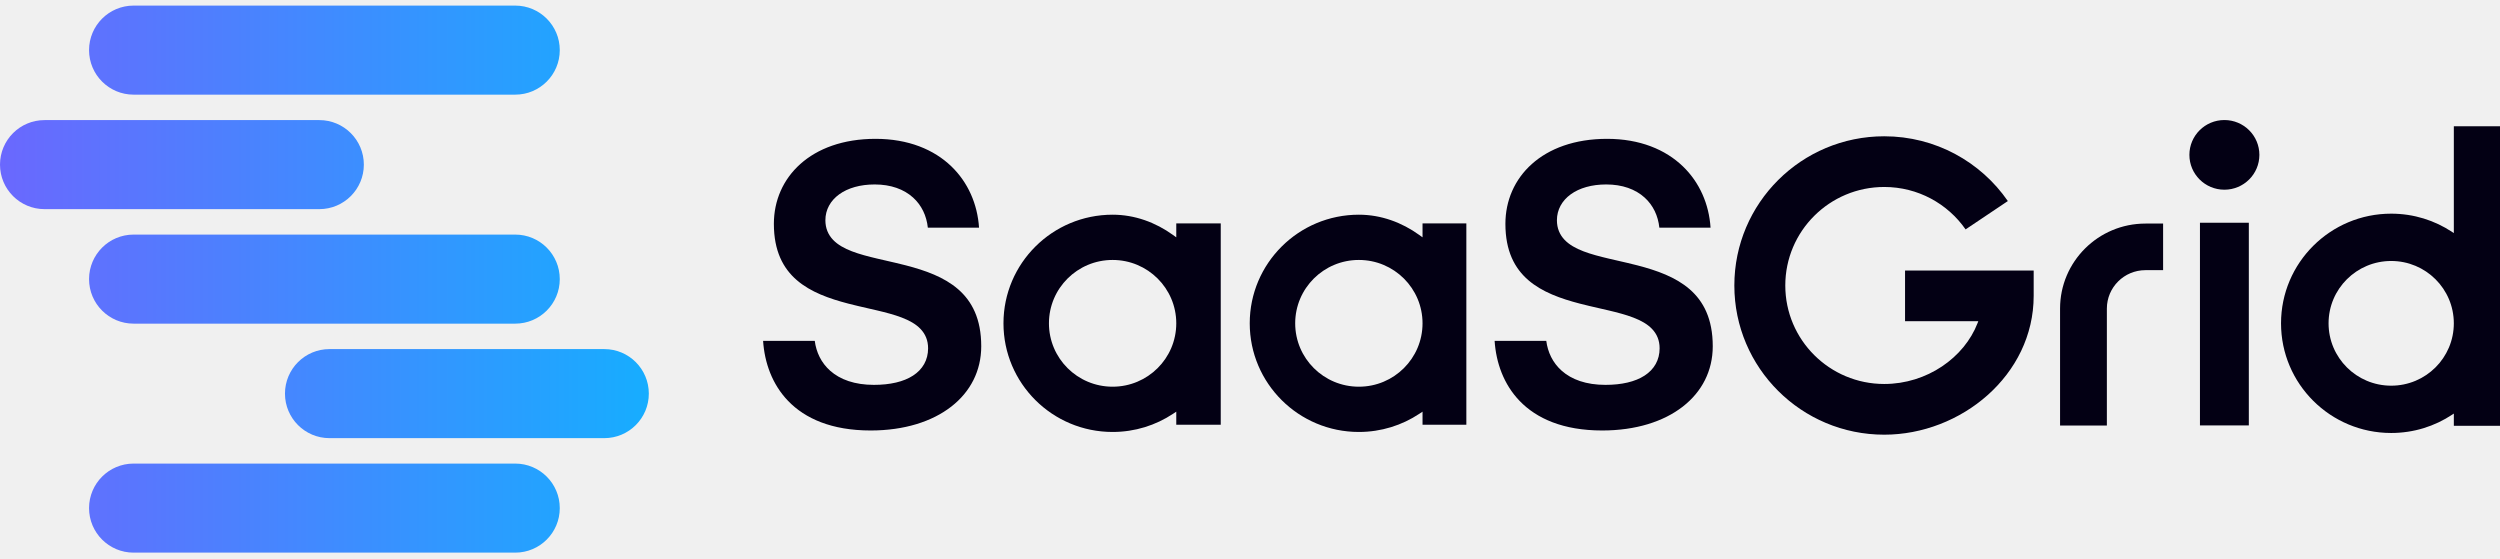
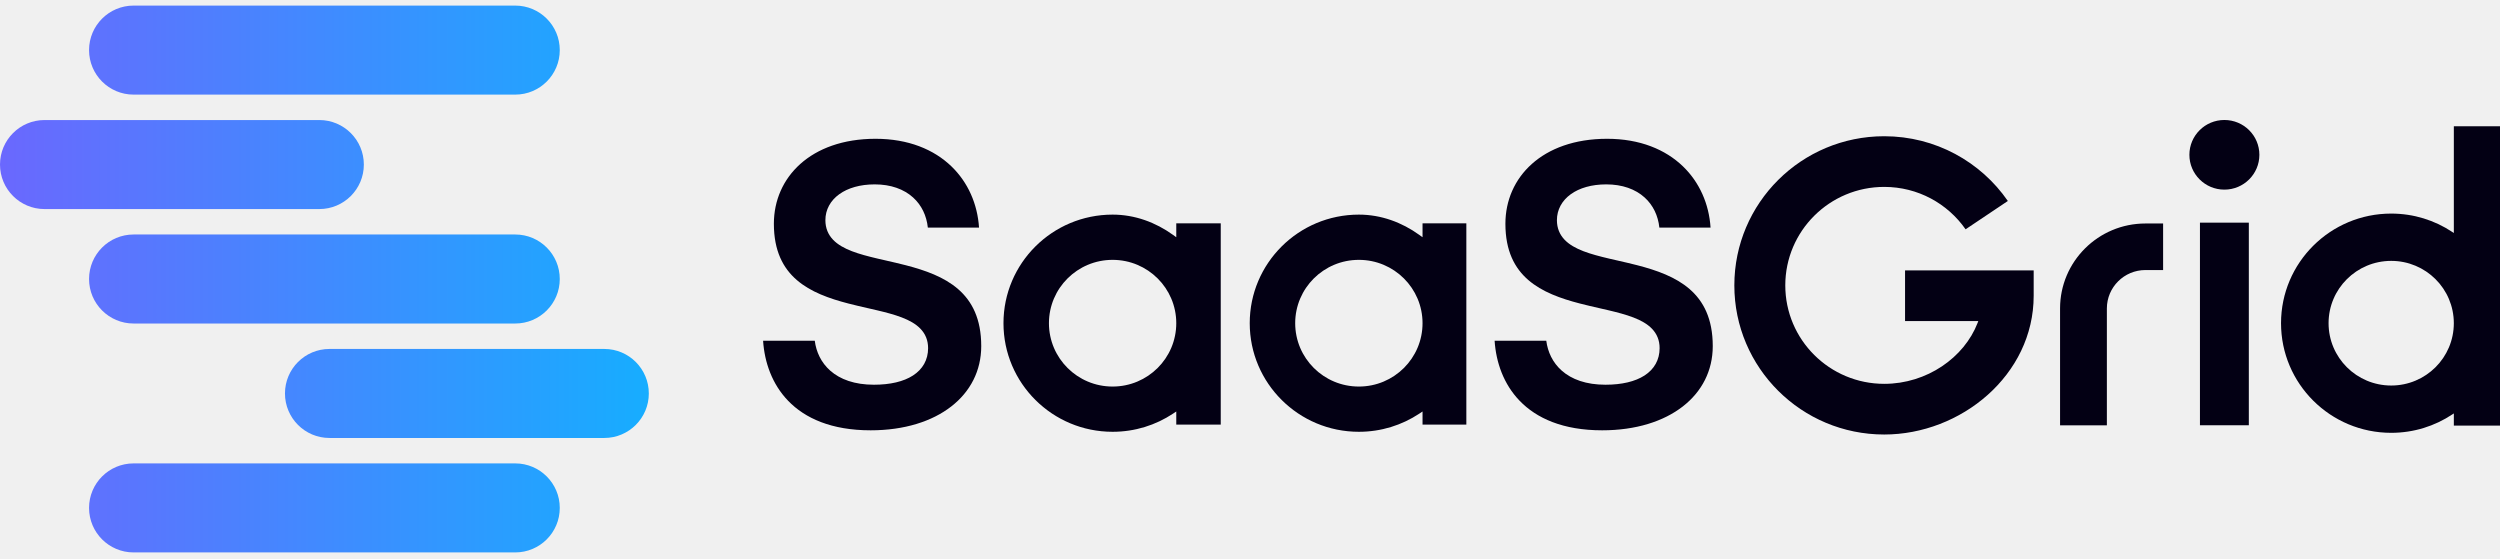
- <svg xmlns="http://www.w3.org/2000/svg" width="206" height="46" viewBox="0 0 206 46" fill="none">
-   <path d="M11.007 0.461C8.981 0.461 7.338 2.104 7.338 4.13C7.338 6.156 8.981 7.799 11.007 7.799H42.456C44.482 7.799 46.125 6.156 46.125 4.13C46.125 2.104 44.482 0.461 42.456 0.461H11.007Z" fill="url(#paint0_linear_558_9828)" />
-   <path d="M7.338 22.999C7.338 20.973 8.981 19.33 11.007 19.33H42.456C44.482 19.33 46.125 20.973 46.125 22.999C46.125 25.026 44.482 26.668 42.456 26.668H11.007C8.981 26.668 7.338 25.026 7.338 22.999Z" fill="url(#paint1_linear_558_9828)" />
-   <path d="M7.338 41.868C7.338 39.842 8.981 38.199 11.007 38.199H42.456C44.482 38.199 46.125 39.842 46.125 41.868C46.125 43.895 44.482 45.537 42.456 45.537H11.007C8.981 45.537 7.338 43.895 7.338 41.868Z" fill="url(#paint2_linear_558_9828)" />
-   <path d="M3.669 9.896C1.643 9.896 0 11.538 0 13.565C0 15.591 1.643 17.233 3.669 17.233H26.312C28.338 17.233 29.981 15.591 29.981 13.565C29.981 11.538 28.338 9.896 26.312 9.896H3.669Z" fill="url(#paint3_linear_558_9828)" />
-   <path d="M23.482 32.434C23.482 30.407 25.124 28.765 27.151 28.765H49.794C51.82 28.765 53.463 30.407 53.463 32.434C53.463 34.46 51.82 36.103 49.794 36.103H27.151C25.124 36.103 23.482 34.46 23.482 32.434Z" fill="url(#paint4_linear_558_9828)" />
-   <path fill-rule="evenodd" clip-rule="evenodd" d="M82.686 26.642C82.686 21.699 86.712 17.691 91.679 17.691C93.515 17.691 95.227 18.332 96.655 19.361L96.925 19.556V18.408H100.589V35H96.925V33.92L96.66 34.096C95.234 35.042 93.521 35.594 91.679 35.594C86.712 35.594 82.686 31.586 82.686 26.642ZM91.679 21.42C88.781 21.42 86.433 23.758 86.433 26.642C86.433 29.526 88.781 31.864 91.679 31.864C94.576 31.864 96.925 29.526 96.925 26.642C96.925 23.758 94.576 21.42 91.679 21.42Z" fill="#030014" />
-   <path fill-rule="evenodd" clip-rule="evenodd" d="M102.978 26.642C102.978 21.699 107.004 17.691 111.97 17.691C113.807 17.691 115.518 18.332 116.947 19.361L117.217 19.556V18.408H120.827V35H117.217V33.92L116.952 34.096C115.526 35.042 113.813 35.594 111.97 35.594C107.004 35.594 102.978 31.586 102.978 26.642ZM111.97 21.42C109.073 21.42 106.724 23.758 106.724 26.642C106.724 29.526 109.073 31.864 111.97 31.864C114.868 31.864 117.217 29.526 117.217 26.642C117.217 23.758 114.868 21.42 111.97 21.42Z" fill="#030014" />
-   <path fill-rule="evenodd" clip-rule="evenodd" d="M202.196 19.206V10.406H206V35.085H202.196V34.078L202.063 34.166C200.624 35.121 198.895 35.678 197.035 35.678C192.021 35.678 187.957 31.633 187.957 26.642C187.957 21.652 192.021 17.606 197.035 17.606C198.895 17.606 200.624 18.163 202.063 19.118L202.196 19.206ZM197.035 21.505C194.184 21.505 191.874 23.805 191.874 26.642C191.874 29.48 194.184 31.78 197.035 31.78C199.885 31.78 202.195 29.48 202.195 26.642C202.195 23.805 199.885 21.505 197.035 21.505Z" fill="#030014" />
-   <path d="M186.173 12.761C186.173 14.347 184.882 15.632 183.289 15.632C181.697 15.632 180.406 14.347 180.406 12.761C180.406 11.176 181.697 9.891 183.289 9.891C184.882 9.891 186.173 11.176 186.173 12.761Z" fill="#030014" />
-   <path d="M181.276 35.054V18.354H185.303V35.054H181.276Z" fill="#030014" />
-   <path d="M169.749 25.427C169.749 21.559 172.899 18.422 176.786 18.422H178.24V22.261H176.786C175.03 22.261 173.606 23.678 173.606 25.427V35.064H169.749V25.427Z" fill="#030014" />
-   <path d="M142.91 23.524C142.91 16.734 148.439 11.23 155.261 11.23C159.491 11.23 163.223 13.348 165.446 16.567L161.965 18.902C160.489 16.785 158.036 15.407 155.261 15.407C150.759 15.407 147.108 19.04 147.108 23.524C147.108 28.007 150.759 31.64 155.261 31.64C158.791 31.64 161.858 29.458 162.952 26.623L163.012 26.467H156.976V22.29H167.575V24.378C167.575 30.932 161.567 35.818 155.261 35.818C148.439 35.818 142.91 30.313 142.91 23.524Z" fill="#030014" />
-   <path d="M126.224 13.515C127.642 12.246 129.736 11.44 132.421 11.44C135.132 11.44 137.231 12.325 138.669 13.707C140.039 15.025 140.823 16.811 140.95 18.761H136.731C136.627 17.775 136.215 16.912 135.518 16.28C134.758 15.591 133.681 15.199 132.354 15.199C131.156 15.199 130.148 15.492 129.432 16.01C128.71 16.532 128.29 17.28 128.29 18.146C128.29 18.81 128.519 19.339 128.92 19.761C129.313 20.174 129.859 20.471 130.479 20.709C131.1 20.947 131.819 21.134 132.572 21.311C132.817 21.369 133.065 21.426 133.315 21.483C133.843 21.604 134.383 21.727 134.924 21.867C136.521 22.281 138.071 22.83 139.223 23.829C140.359 24.814 141.131 26.261 141.131 28.532C141.131 30.555 140.239 32.279 138.662 33.505C137.08 34.735 134.797 35.472 132.019 35.472C128.787 35.472 126.61 34.477 125.223 33.041C123.904 31.675 123.273 29.882 123.156 28.085H127.413C127.533 29.016 127.941 29.892 128.687 30.551C129.503 31.273 130.696 31.713 132.287 31.713C133.622 31.713 134.728 31.459 135.511 30.951C136.307 30.436 136.752 29.665 136.752 28.699C136.752 28.043 136.525 27.52 136.128 27.104C135.738 26.696 135.197 26.402 134.584 26.167C133.969 25.931 133.258 25.746 132.512 25.57C132.271 25.513 132.026 25.457 131.779 25.401L131.778 25.4L131.777 25.4C131.254 25.281 130.72 25.159 130.185 25.02C128.604 24.61 127.071 24.067 125.932 23.082C124.808 22.11 124.045 20.684 124.045 18.446C124.045 16.527 124.806 14.782 126.224 13.515Z" fill="#030014" />
-   <path d="M65.947 13.515C67.365 12.246 69.459 11.44 72.144 11.44C74.854 11.44 76.954 12.325 78.391 13.707C79.761 15.025 80.545 16.811 80.673 18.761H76.454C76.349 17.775 75.938 16.912 75.24 16.28C74.48 15.591 73.404 15.199 72.077 15.199C70.879 15.199 69.871 15.492 69.154 16.01C68.432 16.532 68.012 17.28 68.012 18.146C68.012 18.81 68.241 19.339 68.643 19.761C69.036 20.174 69.582 20.471 70.202 20.709C70.823 20.947 71.541 21.134 72.295 21.311C72.538 21.369 72.785 21.425 73.035 21.482L73.038 21.483C73.566 21.604 74.106 21.727 74.647 21.867C76.244 22.281 77.794 22.83 78.945 23.829C80.082 24.814 80.854 26.261 80.854 28.532C80.854 30.555 79.962 32.279 78.385 33.505C76.803 34.735 74.52 35.472 71.742 35.472C68.51 35.472 66.332 34.477 64.946 33.041C63.627 31.675 62.996 29.882 62.879 28.085H67.136C67.255 29.016 67.664 29.892 68.409 30.551C69.225 31.273 70.418 31.713 72.01 31.713C73.344 31.713 74.451 31.459 75.233 30.951C76.029 30.436 76.475 29.665 76.475 28.699C76.475 28.043 76.248 27.52 75.85 27.104C75.461 26.696 74.92 26.402 74.307 26.167C73.692 25.931 72.981 25.746 72.235 25.57C71.994 25.513 71.749 25.457 71.501 25.401L71.501 25.401L71.5 25.4C70.977 25.281 70.443 25.159 69.908 25.02C68.327 24.61 66.793 24.067 65.655 23.082C64.531 22.11 63.767 20.684 63.767 18.446C63.767 16.527 64.529 14.782 65.947 13.515Z" fill="#030014" />
+ <svg xmlns="http://www.w3.org/2000/svg" width="448" height="100" viewBox="0 0 448 100" fill="none">
+   <g clip-path="url(#clip0_3_105)">
+     <path d="M23.938 1.002C19.531 1.002 15.959 4.573 15.959 8.978C15.959 13.383 19.531 16.954 23.938 16.954H92.331C96.738 16.954 100.31 13.383 100.31 8.978C100.31 4.573 96.738 1.002 92.331 1.002H23.938Z" fill="url(#paint0_linear_3_105)" />
+     <path d="M15.959 49.998C15.959 45.593 19.531 42.022 23.938 42.022H92.331C96.738 42.022 100.31 45.593 100.31 49.998C100.31 54.403 96.738 57.974 92.331 57.974H23.938C19.531 57.974 15.959 54.403 15.959 49.998Z" fill="url(#paint1_linear_3_105)" />
+     <path d="M15.959 91.018C15.959 86.613 19.531 83.042 23.938 83.042H92.331C96.738 83.042 100.31 86.613 100.31 91.018C100.31 95.423 96.738 98.994 92.331 98.994H23.938C19.531 98.994 15.959 95.423 15.959 91.018Z" fill="url(#paint2_linear_3_105)" />
+     <path d="M7.979 21.512C3.572 21.512 0 25.083 0 29.488C0 33.893 3.572 37.464 7.979 37.464H57.222C61.629 37.464 65.201 33.893 65.201 29.488C65.201 25.083 61.629 21.512 57.222 21.512H7.979Z" fill="url(#paint3_linear_3_105)" />
+     <path d="M51.067 70.508C51.067 66.103 54.639 62.532 59.046 62.532H108.289C112.696 62.532 116.268 66.103 116.268 70.508C116.268 74.913 112.696 78.484 108.289 78.484H59.046C54.639 78.484 51.067 74.913 51.067 70.508Z" fill="url(#paint4_linear_3_105)" />
+     <path fill-rule="evenodd" clip-rule="evenodd" d="M179.823 57.918C179.823 47.171 188.578 38.459 199.379 38.459C203.373 38.459 207.095 39.852 210.201 42.089L210.788 42.512V40.018H218.757V76.087H210.788V73.739L210.212 74.121C207.111 76.178 203.386 77.377 199.379 77.377C188.578 77.377 179.823 68.665 179.823 57.918ZM199.379 46.566C193.078 46.566 187.97 51.648 187.97 57.918C187.97 64.188 193.078 69.27 199.379 69.27C205.68 69.27 210.788 64.188 210.788 57.918C210.788 51.648 205.68 46.566 199.379 46.566Z" fill="#030014" />
+     <path fill-rule="evenodd" clip-rule="evenodd" d="M223.952 57.918C223.952 47.171 232.708 38.459 243.508 38.459C247.503 38.459 251.224 39.852 254.331 42.089L254.919 42.512V40.018H262.769V76.087H254.919V73.739L254.342 74.121C251.241 76.178 247.516 77.377 243.508 77.377C232.708 77.377 223.952 68.665 223.952 57.918ZM243.508 46.566C237.207 46.566 232.099 51.648 232.099 57.918C232.099 64.188 237.207 69.27 243.508 69.27C249.81 69.27 254.919 64.188 254.919 57.918C254.919 51.648 249.81 46.566 243.508 46.566Z" fill="#030014" />
+     <path fill-rule="evenodd" clip-rule="evenodd" d="M439.728 41.753V22.622H448V76.271H439.728V74.084L439.438 74.274C436.309 76.351 432.549 77.562 428.504 77.562C417.599 77.562 408.761 68.767 408.761 57.918C408.761 47.069 417.599 38.274 428.504 38.274C432.549 38.274 436.309 39.485 439.438 41.562L439.728 41.753ZM428.504 46.75C422.303 46.75 417.28 51.75 417.28 57.918C417.28 64.086 422.303 69.086 428.504 69.086C434.702 69.086 439.725 64.086 439.725 57.918C439.725 51.75 434.702 46.75 428.504 46.75Z" fill="#030014" />
+     <path d="M404.881 27.742C404.881 31.188 402.074 33.982 398.609 33.982C395.147 33.982 392.339 31.188 392.339 27.742C392.339 24.295 395.147 21.502 398.609 21.502C402.074 21.502 404.881 24.295 404.881 27.742Z" fill="#030014" />
+     <path d="M394.231 76.206V39.899H402.989V76.206H394.231Z" fill="#030014" />
+     <path d="M369.163 55.275C369.163 46.867 376.013 40.049 384.466 40.049H387.629V48.392H384.466C380.648 48.392 377.551 51.473 377.551 55.275V76.225H369.163V55.275Z" fill="#030014" />
+     <path d="M310.794 51.139C310.794 36.379 322.819 24.413 337.655 24.413C346.854 24.413 354.97 29.018 359.805 36.016L352.234 41.091C349.024 36.49 343.69 33.493 337.655 33.493C327.864 33.493 319.924 41.392 319.924 51.139C319.924 60.885 327.864 68.784 337.655 68.784C345.332 68.784 352.002 64.04 354.381 57.877L354.511 57.536H341.385V48.456H364.435V52.996C364.435 67.243 351.369 77.865 337.655 77.865C322.819 77.865 310.794 65.898 310.794 51.139Z" fill="#030014" />
+     <path d="M274.507 29.38C277.59 26.622 282.144 24.87 287.984 24.87C293.879 24.87 298.444 26.793 301.572 29.799C304.551 32.664 306.256 36.547 306.532 40.784H297.357C297.131 38.642 296.235 36.764 294.719 35.391C293.066 33.893 290.724 33.041 287.838 33.041C285.233 33.041 283.04 33.679 281.483 34.805C279.913 35.939 279 37.565 279 39.449C279 40.892 279.498 42.042 280.37 42.958C281.224 43.855 282.412 44.502 283.76 45.019C285.111 45.537 286.674 45.943 288.312 46.33C288.845 46.455 289.384 46.578 289.928 46.702C291.076 46.965 292.25 47.232 293.427 47.537C296.9 48.437 300.271 49.63 302.776 51.802C305.247 53.944 306.926 57.088 306.926 62.027C306.926 66.423 304.986 70.172 301.556 72.838C298.116 75.512 293.151 77.112 287.109 77.112C280.081 77.112 275.346 74.951 272.33 71.829C269.461 68.86 268.089 64.961 267.834 61.054H277.092C277.353 63.078 278.241 64.982 279.863 66.416C281.638 67.986 284.232 68.942 287.692 68.942C290.596 68.942 293.001 68.388 294.704 67.286C296.435 66.164 297.402 64.49 297.402 62.389C297.402 60.963 296.909 59.827 296.045 58.921C295.197 58.035 294.021 57.395 292.688 56.884C291.35 56.372 289.804 55.97 288.182 55.587C287.657 55.463 287.125 55.342 286.587 55.219L286.585 55.218L286.583 55.218C285.446 54.958 284.284 54.693 283.121 54.391C279.683 53.5 276.349 52.321 273.872 50.178C271.427 48.064 269.768 44.966 269.768 40.1C269.768 35.928 271.423 32.135 274.507 29.38Z" fill="#030014" />
+     <path d="M143.418 29.38C146.503 26.622 151.056 24.87 156.894 24.87C162.79 24.87 167.356 26.793 170.482 29.799C173.461 32.664 175.166 36.547 175.443 40.784H166.269C166.041 38.642 165.147 36.764 163.63 35.391C161.976 33.893 159.636 33.041 156.749 33.041C154.145 33.041 151.953 33.679 150.394 34.805C148.823 35.939 147.91 37.565 147.91 39.449C147.91 40.892 148.408 42.042 149.281 42.958C150.136 43.855 151.324 44.502 152.672 45.019C154.023 45.537 155.585 45.943 157.224 46.33C157.753 46.454 158.29 46.577 158.833 46.7L158.839 46.702C159.988 46.965 161.162 47.232 162.338 47.537C165.812 48.437 169.183 49.63 171.687 51.802C174.158 53.944 175.838 57.088 175.838 62.027C175.838 66.423 173.897 70.172 170.467 72.838C167.027 75.512 162.062 77.112 156.022 77.112C148.992 77.112 144.257 74.951 141.241 71.829C138.373 68.86 137.001 64.961 136.746 61.054H146.005C146.264 63.078 147.152 64.982 148.773 66.416C150.548 67.986 153.143 68.942 156.603 68.942C159.506 68.942 161.913 68.388 163.614 67.286C165.345 66.164 166.315 64.49 166.315 62.389C166.315 60.963 165.821 59.827 164.956 58.921C164.109 58.035 162.932 57.395 161.599 56.884C160.261 56.372 158.715 55.97 157.093 55.587C156.569 55.463 156.036 55.342 155.498 55.219L155.494 55.218C154.357 54.958 153.196 54.693 152.032 54.391C148.595 53.5 145.259 52.321 142.783 50.178C140.339 48.064 138.678 44.966 138.678 40.1C138.678 35.928 140.335 32.135 143.418 29.38Z" fill="#030014" />
+   </g>
  <defs>
-     <linearGradient id="paint0_linear_558_9828" x1="59.585" y1="19.088" x2="-14.5" y2="19.088" gradientUnits="userSpaceOnUse">
+     <linearGradient id="paint0_linear_3_105" x1="129.584" y1="41.495" x2="-31.535" y2="41.495" gradientUnits="userSpaceOnUse">
      <stop stop-color="#0DB5FF" />
      <stop offset="1" stop-color="#8155FE" />
    </linearGradient>
-     <linearGradient id="paint1_linear_558_9828" x1="59.585" y1="19.088" x2="-14.5" y2="19.088" gradientUnits="userSpaceOnUse">
+     <linearGradient id="paint1_linear_3_105" x1="129.584" y1="41.495" x2="-31.535" y2="41.495" gradientUnits="userSpaceOnUse">
      <stop stop-color="#0DB5FF" />
      <stop offset="1" stop-color="#8155FE" />
    </linearGradient>
-     <linearGradient id="paint2_linear_558_9828" x1="59.585" y1="19.088" x2="-14.5" y2="19.088" gradientUnits="userSpaceOnUse">
+     <linearGradient id="paint2_linear_3_105" x1="129.584" y1="41.495" x2="-31.535" y2="41.495" gradientUnits="userSpaceOnUse">
      <stop stop-color="#0DB5FF" />
      <stop offset="1" stop-color="#8155FE" />
    </linearGradient>
-     <linearGradient id="paint3_linear_558_9828" x1="59.585" y1="19.088" x2="-14.5" y2="19.088" gradientUnits="userSpaceOnUse">
+     <linearGradient id="paint3_linear_3_105" x1="129.584" y1="41.495" x2="-31.535" y2="41.495" gradientUnits="userSpaceOnUse">
      <stop stop-color="#0DB5FF" />
      <stop offset="1" stop-color="#8155FE" />
    </linearGradient>
-     <linearGradient id="paint4_linear_558_9828" x1="59.585" y1="19.088" x2="-14.5" y2="19.088" gradientUnits="userSpaceOnUse">
+     <linearGradient id="paint4_linear_3_105" x1="129.584" y1="41.495" x2="-31.535" y2="41.495" gradientUnits="userSpaceOnUse">
      <stop stop-color="#0DB5FF" />
      <stop offset="1" stop-color="#8155FE" />
    </linearGradient>
+     <clipPath id="clip0_3_105">
+       <rect width="448" height="100" fill="white" />
+     </clipPath>
  </defs>
</svg>
